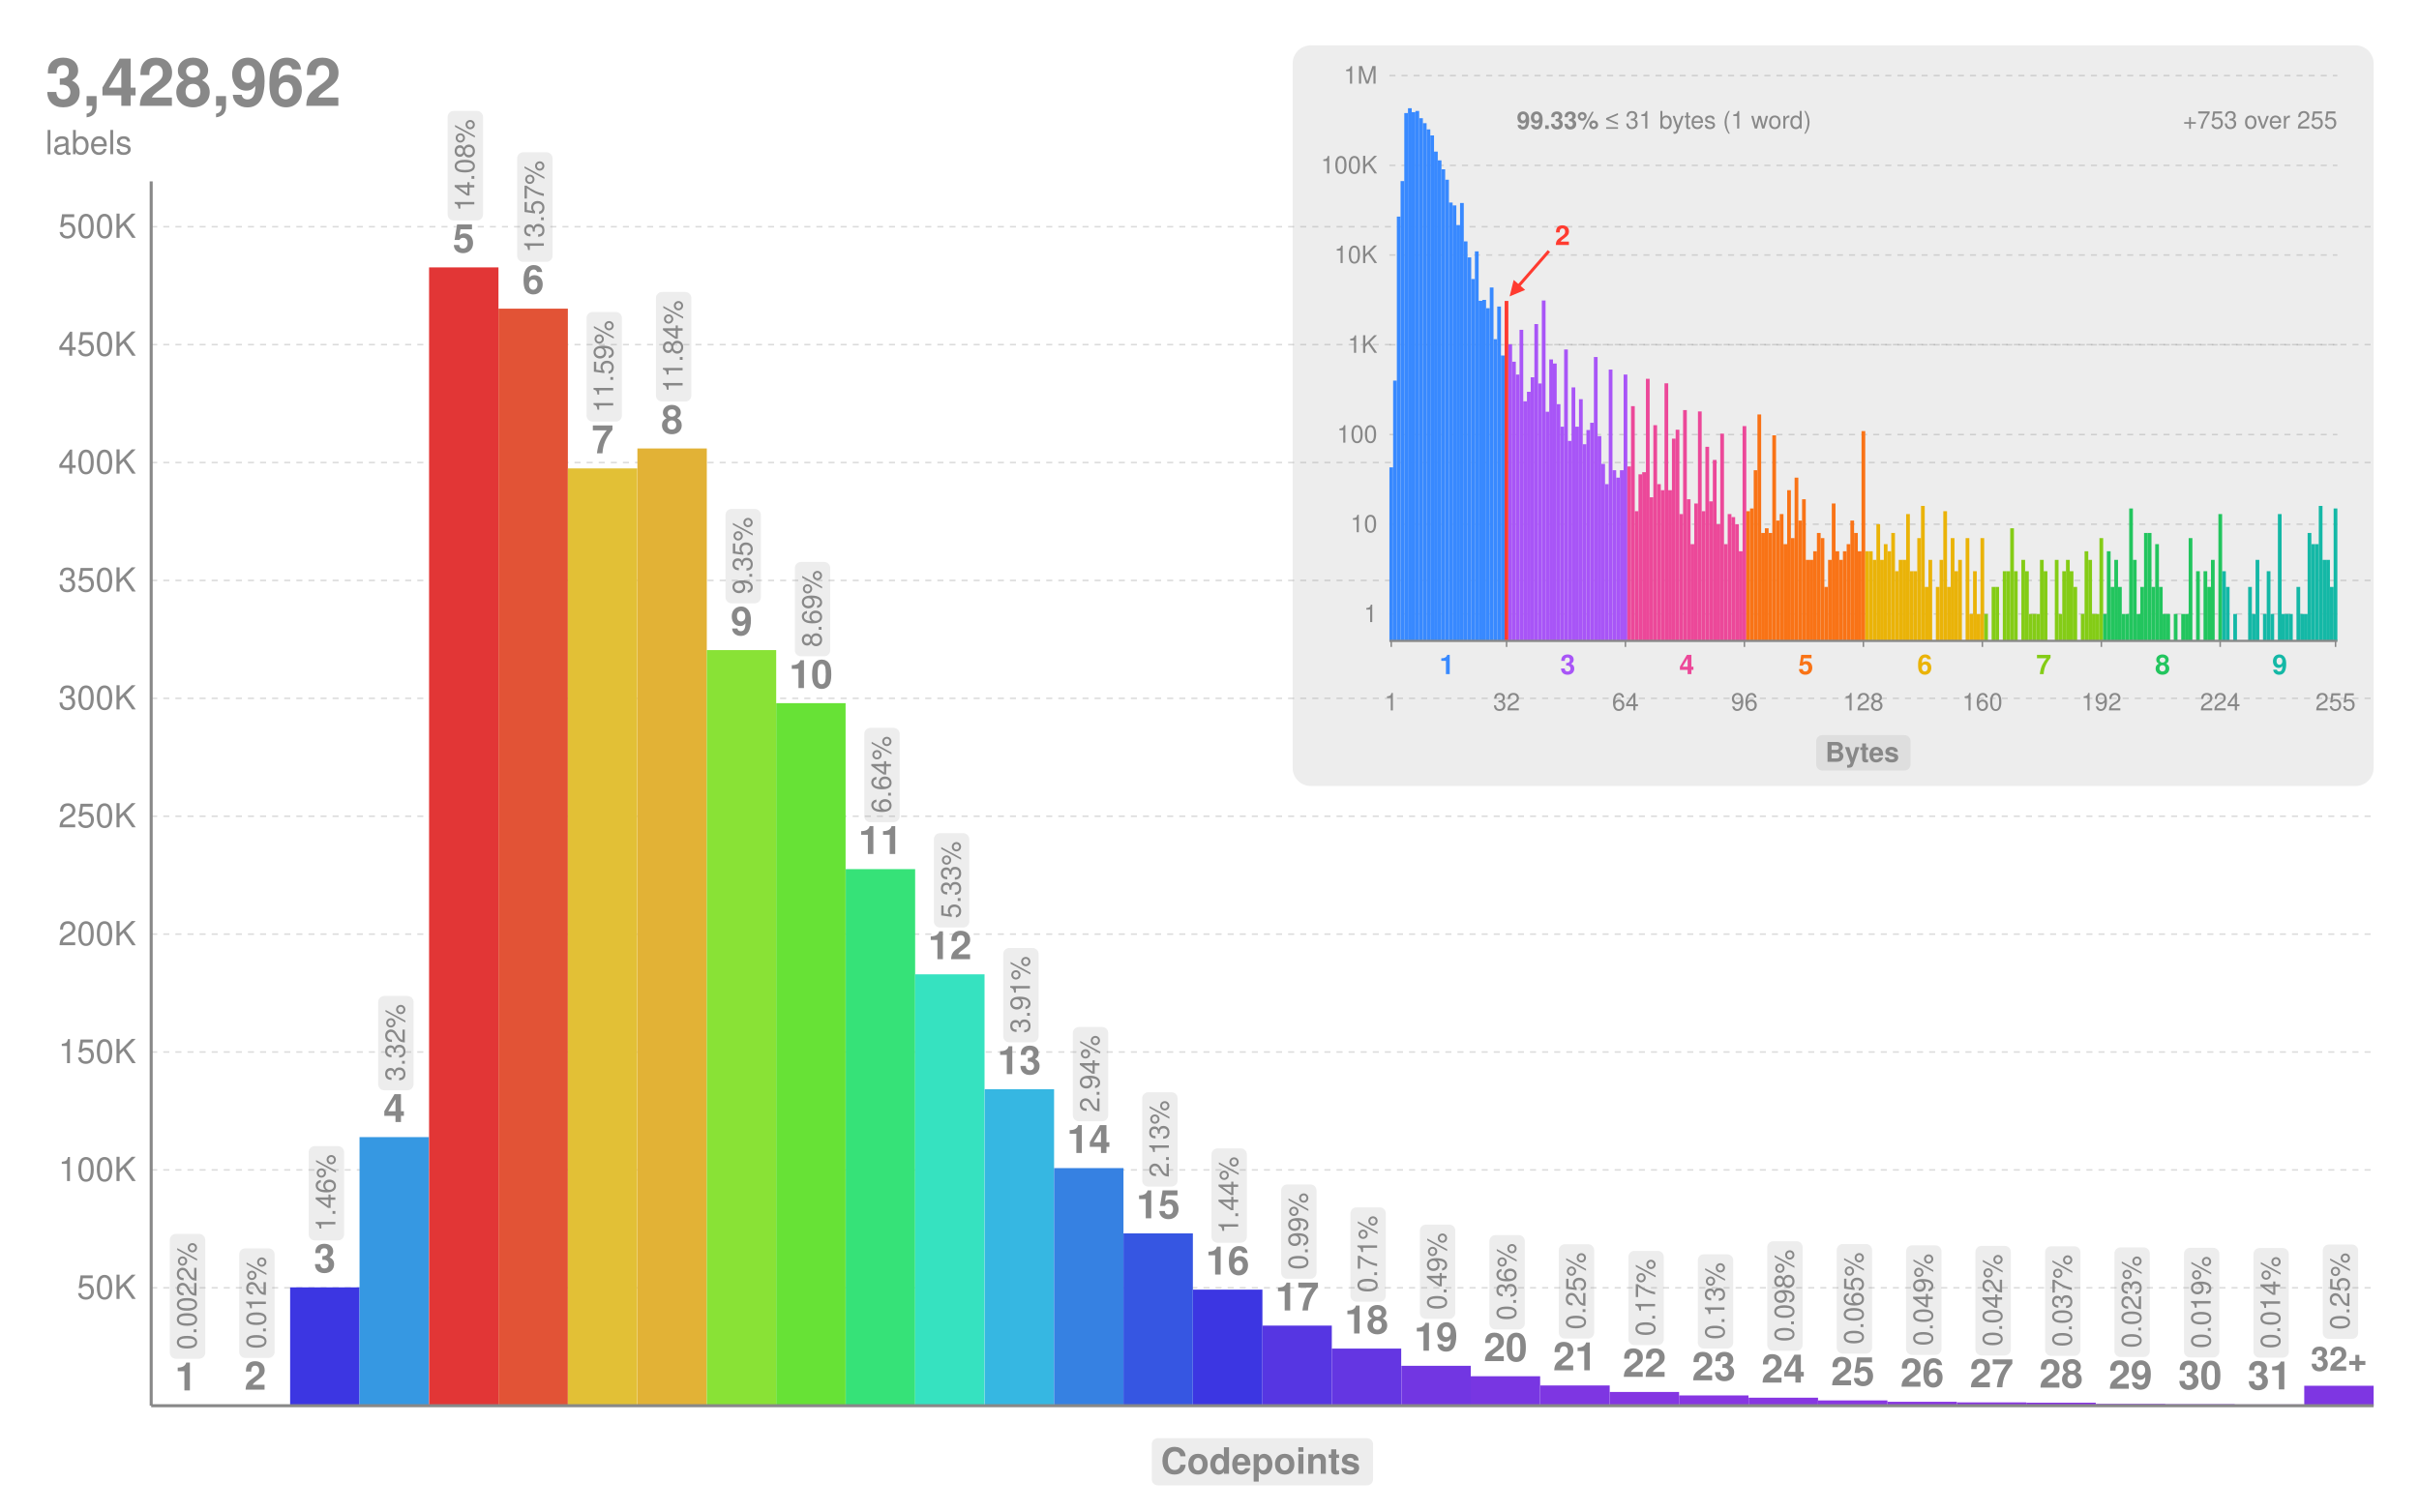
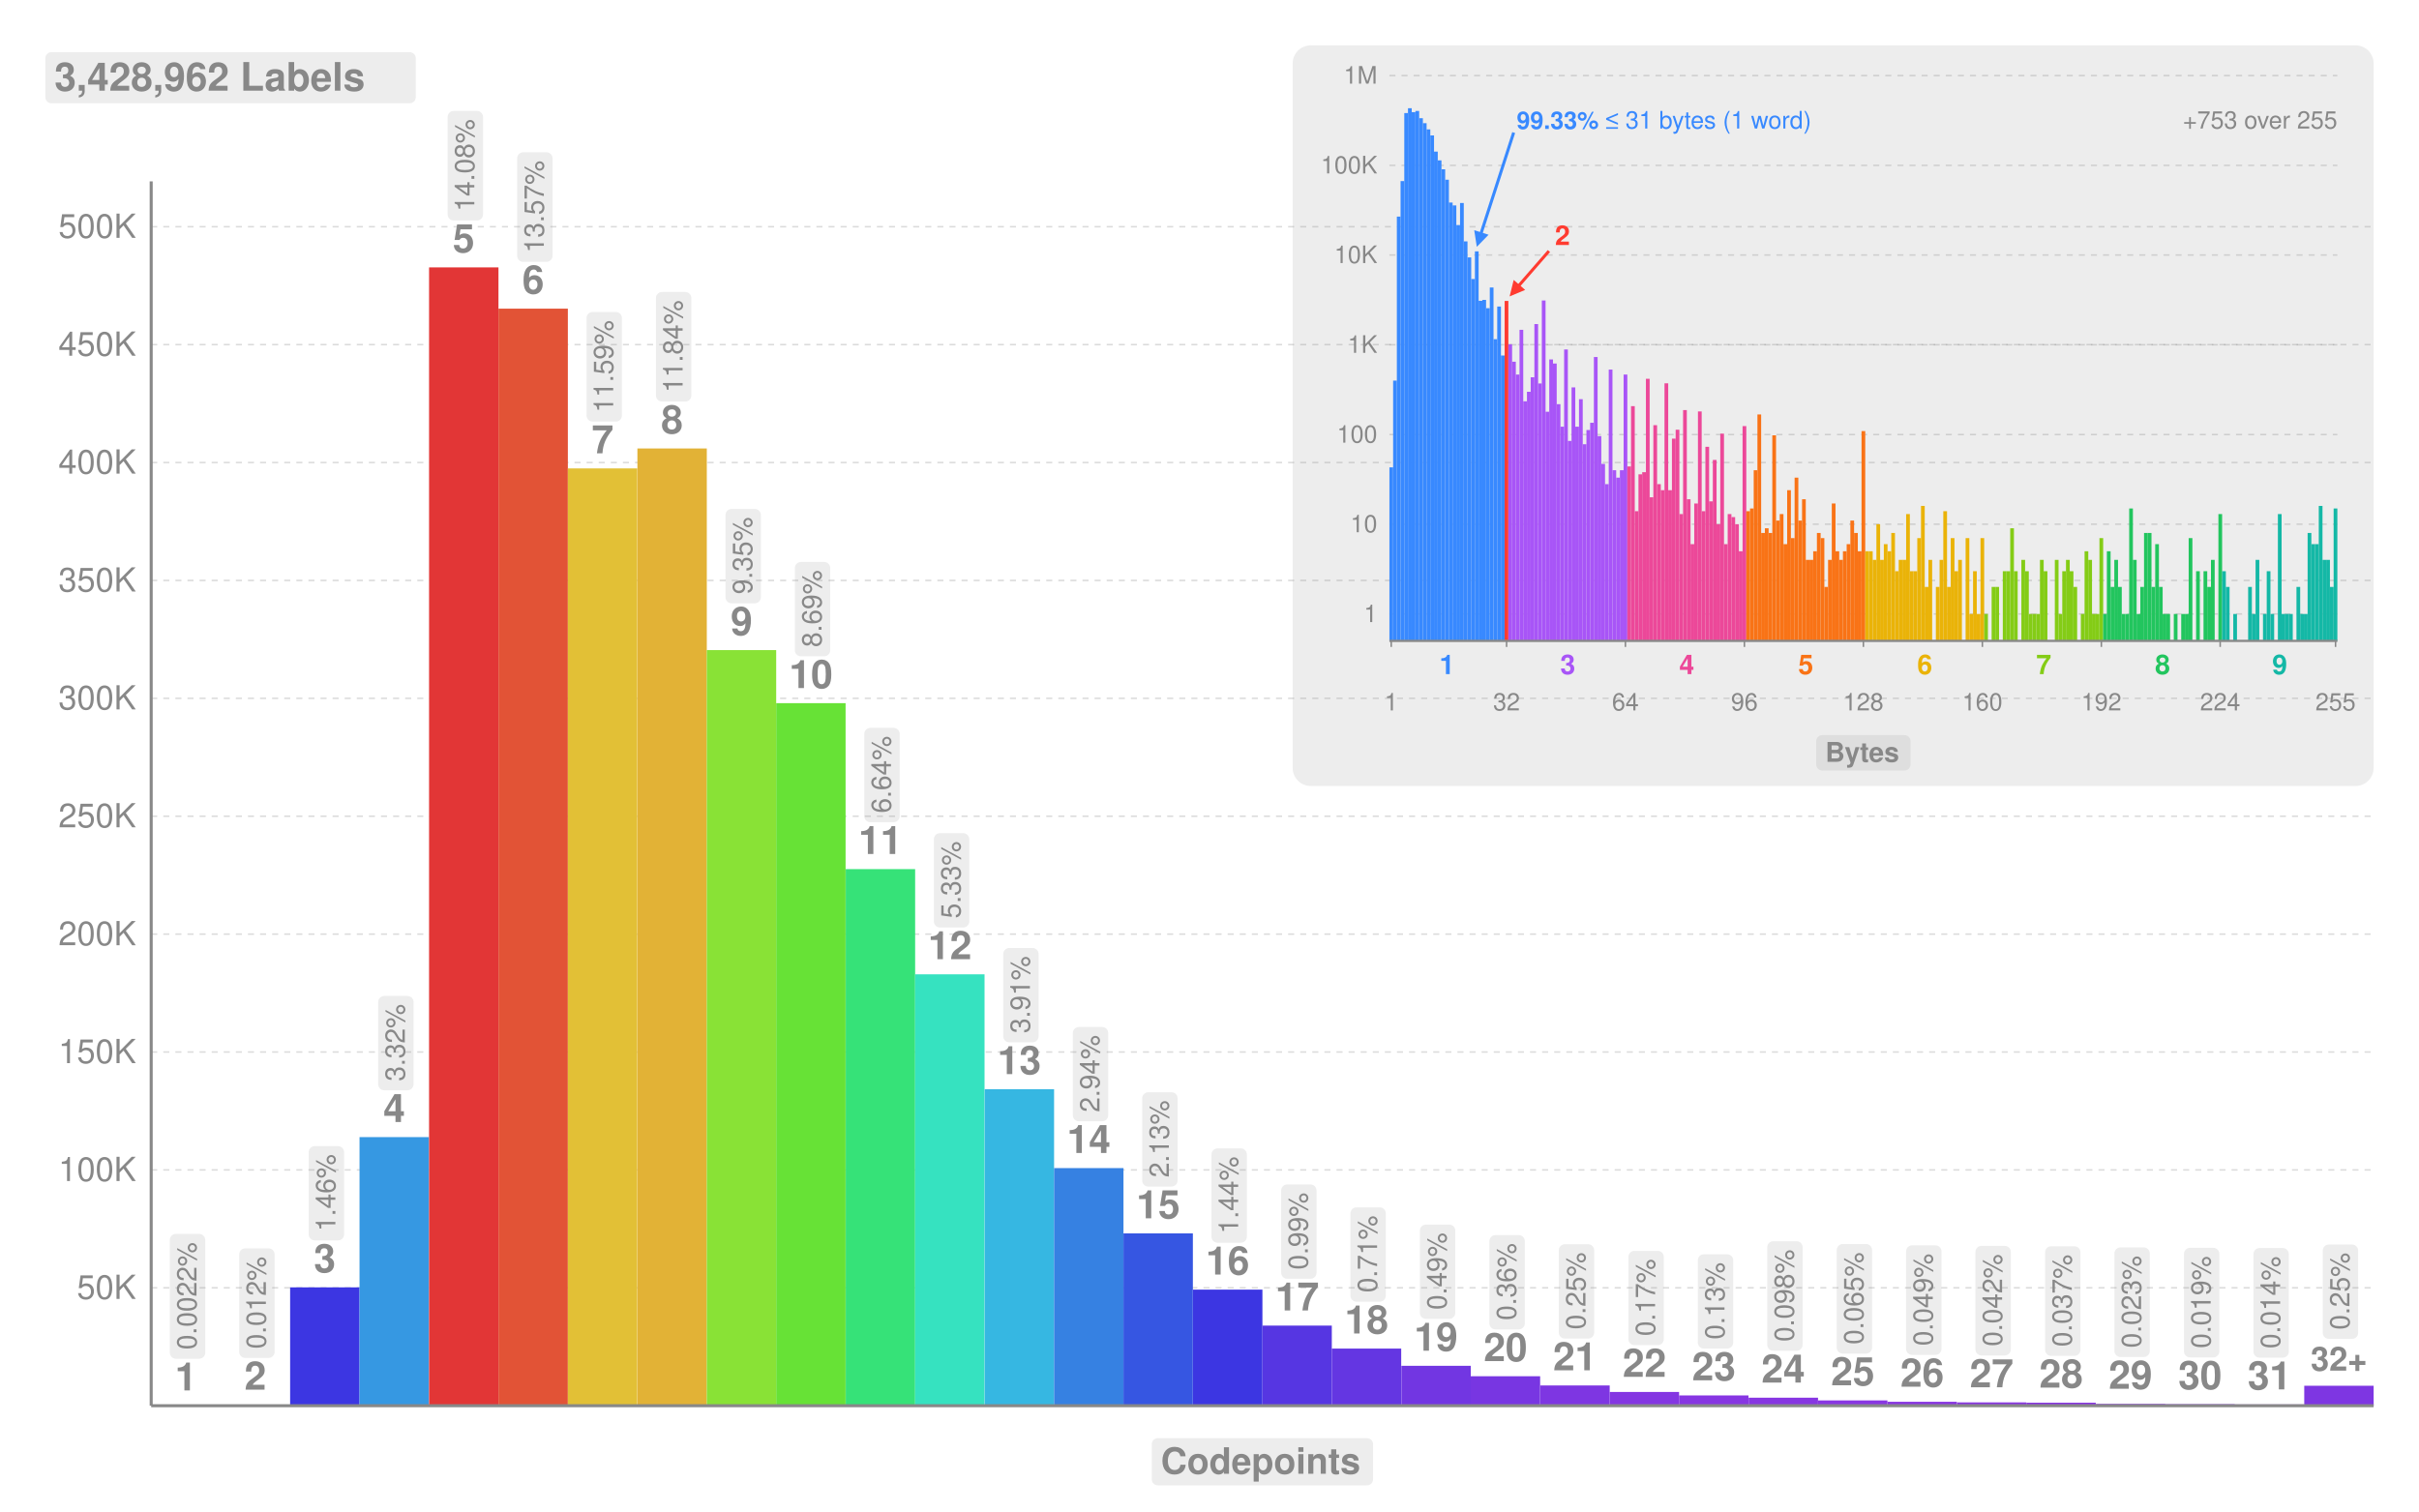
<svg xmlns="http://www.w3.org/2000/svg" viewBox="0 0 1600 1000" width="1600" height="1000" font-family="system-ui, -apple-system, &quot;Segoe UI&quot;, Helvetica, Arial, sans-serif" fill="#888">
  <line x1="100" x2="1570" y1="852.0" y2="852.0" stroke="rgba(136,136,136,0.3)" stroke-dasharray="4 4" />
  <text x="90" y="852.0" font-size="22" text-anchor="end" dominant-baseline="middle">50K</text>
  <line x1="100" x2="1570" y1="774.0" y2="774.0" stroke="rgba(136,136,136,0.3)" stroke-dasharray="4 4" />
  <text x="90" y="774.0" font-size="22" text-anchor="end" dominant-baseline="middle">100K</text>
  <line x1="100" x2="1570" y1="696.0" y2="696.0" stroke="rgba(136,136,136,0.3)" stroke-dasharray="4 4" />
  <text x="90" y="696.0" font-size="22" text-anchor="end" dominant-baseline="middle">150K</text>
  <line x1="100" x2="1570" y1="618.0" y2="618.0" stroke="rgba(136,136,136,0.3)" stroke-dasharray="4 4" />
  <text x="90" y="618.0" font-size="22" text-anchor="end" dominant-baseline="middle">200K</text>
  <line x1="100" x2="1570" y1="540.0" y2="540.0" stroke="rgba(136,136,136,0.3)" stroke-dasharray="4 4" />
  <text x="90" y="540.0" font-size="22" text-anchor="end" dominant-baseline="middle">250K</text>
  <line x1="100" x2="1570" y1="462.0" y2="462.0" stroke="rgba(136,136,136,0.3)" stroke-dasharray="4 4" />
  <text x="90" y="462.0" font-size="22" text-anchor="end" dominant-baseline="middle">300K</text>
  <line x1="100" x2="1570" y1="384.0" y2="384.0" stroke="rgba(136,136,136,0.3)" stroke-dasharray="4 4" />
  <text x="90" y="384.0" font-size="22" text-anchor="end" dominant-baseline="middle">350K</text>
  <line x1="100" x2="1570" y1="306.0" y2="306.0" stroke="rgba(136,136,136,0.3)" stroke-dasharray="4 4" />
  <text x="90" y="306.0" font-size="22" text-anchor="end" dominant-baseline="middle">400K</text>
  <line x1="100" x2="1570" y1="228.0" y2="228.0" stroke="rgba(136,136,136,0.3)" stroke-dasharray="4 4" />
  <text x="90" y="228.0" font-size="22" text-anchor="end" dominant-baseline="middle">450K</text>
  <line x1="100" x2="1570" y1="150.0" y2="150.0" stroke="rgba(136,136,136,0.3)" stroke-dasharray="4 4" />
  <text x="90" y="150.0" font-size="22" text-anchor="end" dominant-baseline="middle">500K</text>
-   <text x="30" y="70" font-size="44" font-weight="bold">3,428,962</text>
-   <text x="30" y="102" font-size="22">labels</text>
+   <g font-weight="bold">
+     <rect x="30" y="34.52" width="245.0" height="33.8" rx="4" fill="rgba(136,136,136,0.15)" />
+     <text x="36" y="60" font-size="26">3,428,962 Labels</text>
+   </g>
  <rect x="100.0" y="929.9" width="45.9" height="0.1" fill="hsl(270 75% 55%)" />
  <text x="123.0" y="919.9" font-size="26" font-weight="bold" text-anchor="middle">1</text>
  <g transform="rotate(-90 123.0 885.9) translate(0 7)">
    <rect x="109.969" y="868.241" width="82.6" height="23.4" rx="4" fill="rgba(136,136,136,0.15)" />
    <text x="115.969" y="885.881" font-size="18">0.0022%</text>
  </g>
  <rect x="145.9" y="929.4" width="45.9" height="0.6" fill="hsl(270 75% 55%)" />
  <text x="168.9" y="919.4" font-size="26" font-weight="bold" text-anchor="middle">2</text>
  <g transform="rotate(-90 168.9 885.4) translate(0 7)">
    <rect x="155.906" y="867.725" width="72.5" height="23.4" rx="4" fill="rgba(136,136,136,0.15)" />
    <text x="161.906" y="885.365" font-size="18">0.012%</text>
  </g>
  <rect x="191.9" y="851.7" width="45.9" height="78.3" fill="hsl(242 75% 55%)" />
  <text x="214.8" y="841.7" font-size="26" font-weight="bold" text-anchor="middle">3</text>
  <g transform="rotate(-90 214.8 807.7) translate(0 7)">
    <rect x="201.844" y="790.084" width="62.4" height="23.4" rx="4" fill="rgba(136,136,136,0.15)" />
    <text x="207.844" y="807.724" font-size="18">1.46%</text>
  </g>
  <rect x="237.8" y="752.3" width="45.9" height="177.7" fill="hsl(206 75% 55%)" />
  <text x="260.8" y="742.3" font-size="26" font-weight="bold" text-anchor="middle">4</text>
  <g transform="rotate(-90 260.8 708.3) translate(0 7)">
    <rect x="247.781" y="690.634" width="62.4" height="23.4" rx="4" fill="rgba(136,136,136,0.15)" />
    <text x="253.781" y="708.274" font-size="18">3.32%</text>
  </g>
  <rect x="283.8" y="176.9" width="45.9" height="753.1" fill="hsl(0 75% 55%)" />
  <text x="306.7" y="166.9" font-size="26" font-weight="bold" text-anchor="middle">5</text>
  <g transform="rotate(-90 306.7 132.9) translate(0 7)">
    <rect x="293.719" y="115.289" width="72.5" height="23.4" rx="4" fill="rgba(136,136,136,0.15)" />
    <text x="299.719" y="132.929" font-size="18">14.08%</text>
  </g>
  <rect x="329.7" y="204.2" width="45.9" height="725.8" fill="hsl(10 75% 55%)" />
  <text x="352.7" y="194.2" font-size="26" font-weight="bold" text-anchor="middle">6</text>
  <g transform="rotate(-90 352.7 160.2) translate(0 7)">
    <rect x="339.656" y="142.568" width="72.5" height="23.4" rx="4" fill="rgba(136,136,136,0.15)" />
    <text x="345.656" y="160.208" font-size="18">13.57%</text>
  </g>
  <rect x="375.6" y="309.9" width="45.9" height="620.1" fill="hsl(48 75% 55%)" />
  <text x="398.6" y="299.9" font-size="26" font-weight="bold" text-anchor="middle">7</text>
  <g transform="rotate(-90 398.6 265.9) translate(0 7)">
    <rect x="385.594" y="248.249" width="72.5" height="23.4" rx="4" fill="rgba(136,136,136,0.15)" />
    <text x="391.594" y="265.889" font-size="18">11.59%</text>
  </g>
  <rect x="421.6" y="296.7" width="45.9" height="633.3" fill="hsl(43 75% 55%)" />
  <text x="444.5" y="286.7" font-size="26" font-weight="bold" text-anchor="middle">8</text>
  <g transform="rotate(-90 444.5 252.7) translate(0 7)">
    <rect x="431.531" y="235.062" width="72.5" height="23.4" rx="4" fill="rgba(136,136,136,0.15)" />
    <text x="437.531" y="252.702" font-size="18">11.84%</text>
  </g>
  <rect x="467.5" y="430.1" width="45.9" height="499.9" fill="hsl(91 75% 55%)" />
  <text x="490.5" y="420.1" font-size="26" font-weight="bold" text-anchor="middle">9</text>
  <g transform="rotate(-90 490.5 386.1) translate(0 7)">
    <rect x="477.469" y="368.467" width="62.4" height="23.4" rx="4" fill="rgba(136,136,136,0.15)" />
    <text x="483.469" y="386.107" font-size="18">9.35%</text>
  </g>
  <rect x="513.4" y="465.2" width="45.9" height="464.8" fill="hsl(103 75% 55%)" />
  <text x="536.4" y="455.2" font-size="26" font-weight="bold" text-anchor="middle">10</text>
  <g transform="rotate(-90 536.4 421.2) translate(0 7)">
    <rect x="523.406" y="403.541" width="62.4" height="23.4" rx="4" fill="rgba(136,136,136,0.15)" />
    <text x="529.406" y="421.181" font-size="18">8.69%</text>
  </g>
  <rect x="559.4" y="575.0" width="45.9" height="355.0" fill="hsl(143 75% 55%)" />
  <text x="582.3" y="565.0" font-size="26" font-weight="bold" text-anchor="middle">11</text>
  <g transform="rotate(-90 582.3 531.0) translate(0 7)">
    <rect x="569.344" y="513.374" width="62.4" height="23.4" rx="4" fill="rgba(136,136,136,0.15)" />
    <text x="575.344" y="531.014" font-size="18">6.64%</text>
  </g>
  <rect x="605.3" y="644.6" width="45.9" height="285.4" fill="hsl(168 75% 55%)" />
  <text x="628.3" y="634.6" font-size="26" font-weight="bold" text-anchor="middle">12</text>
  <g transform="rotate(-90 628.3 600.6) translate(0 7)">
    <rect x="615.281" y="583.005" width="62.4" height="23.4" rx="4" fill="rgba(136,136,136,0.15)" />
    <text x="621.281" y="600.645" font-size="18">5.33%</text>
  </g>
  <rect x="651.3" y="720.6" width="45.9" height="209.4" fill="hsl(195 75% 55%)" />
  <text x="674.2" y="710.6" font-size="26" font-weight="bold" text-anchor="middle">13</text>
  <g transform="rotate(-90 674.2 676.6) translate(0 7)">
    <rect x="661.219" y="658.964" width="62.4" height="23.4" rx="4" fill="rgba(136,136,136,0.15)" />
    <text x="667.219" y="676.604" font-size="18">3.91%</text>
  </g>
  <rect x="697.2" y="772.8" width="45.9" height="157.2" fill="hsl(214 75% 55%)" />
  <text x="720.2" y="762.8" font-size="26" font-weight="bold" text-anchor="middle">14</text>
  <g transform="rotate(-90 720.2 728.8) translate(0 7)">
    <rect x="707.156" y="711.198" width="62.4" height="23.4" rx="4" fill="rgba(136,136,136,0.15)" />
    <text x="713.156" y="728.838" font-size="18">2.94%</text>
  </g>
  <rect x="743.1" y="816.0" width="45.9" height="114.0" fill="hsl(229 75% 55%)" />
  <text x="766.1" y="806.0" font-size="26" font-weight="bold" text-anchor="middle">15</text>
  <g transform="rotate(-90 766.1 772.0) translate(0 7)">
    <rect x="753.094" y="754.388" width="62.4" height="23.4" rx="4" fill="rgba(136,136,136,0.15)" />
    <text x="759.094" y="772.028" font-size="18">2.13%</text>
  </g>
  <rect x="789.1" y="853.2" width="45.9" height="76.8" fill="hsl(242 75% 55%)" />
  <text x="812.0" y="843.2" font-size="26" font-weight="bold" text-anchor="middle">16</text>
  <g transform="rotate(-90 812.0 809.2) translate(0 7)">
    <rect x="799.031" y="791.521" width="62.4" height="23.4" rx="4" fill="rgba(136,136,136,0.15)" />
    <text x="805.031" y="809.161" font-size="18">1.44%</text>
  </g>
  <rect x="835.0" y="877.0" width="45.9" height="53.0" fill="hsl(251 75% 55%)" />
  <text x="858.0" y="867.0" font-size="26" font-weight="bold" text-anchor="middle">17</text>
  <g transform="rotate(-90 858.0 833.0) translate(0 7)">
    <rect x="844.969" y="815.4" width="62.4" height="23.4" rx="4" fill="rgba(136,136,136,0.15)" />
    <text x="850.969" y="833.04" font-size="18">0.99%</text>
  </g>
  <rect x="880.9" y="892.2" width="45.9" height="37.8" fill="hsl(256 75% 55%)" />
  <text x="903.9" y="882.2" font-size="26" font-weight="bold" text-anchor="middle">18</text>
  <g transform="rotate(-90 903.9 848.2) translate(0 7)">
    <rect x="890.906" y="830.511" width="62.4" height="23.4" rx="4" fill="rgba(136,136,136,0.15)" />
    <text x="896.906" y="848.151" font-size="18">0.71%</text>
  </g>
  <rect x="926.9" y="903.6" width="45.9" height="26.4" fill="hsl(261 75% 55%)" />
  <text x="949.8" y="893.6" font-size="26" font-weight="bold" text-anchor="middle">19</text>
  <g transform="rotate(-90 949.8 859.6) translate(0 7)">
    <rect x="936.844" y="841.96" width="62.4" height="23.4" rx="4" fill="rgba(136,136,136,0.15)" />
    <text x="942.844" y="859.6" font-size="18">0.49%</text>
  </g>
  <rect x="972.8" y="910.5" width="45.9" height="19.5" fill="hsl(263 75% 55%)" />
  <text x="995.8" y="900.5" font-size="26" font-weight="bold" text-anchor="middle">20</text>
  <g transform="rotate(-90 995.8 866.5) translate(0 7)">
    <rect x="982.781" y="848.851" width="62.4" height="23.4" rx="4" fill="rgba(136,136,136,0.15)" />
    <text x="988.781" y="866.491" font-size="18">0.36%</text>
  </g>
  <rect x="1018.8" y="916.6" width="45.9" height="13.4" fill="hsl(265 75% 55%)" />
  <text x="1041.7" y="906.6" font-size="26" font-weight="bold" text-anchor="middle">21</text>
  <g transform="rotate(-90 1041.7 872.6) translate(0 7)">
    <rect x="1028.719" y="854.941" width="62.4" height="23.4" rx="4" fill="rgba(136,136,136,0.15)" />
    <text x="1034.719" y="872.581" font-size="18">0.25%</text>
  </g>
  <rect x="1064.7" y="920.9" width="45.9" height="9.1" fill="hsl(267 75% 55%)" />
  <text x="1087.7" y="910.9" font-size="26" font-weight="bold" text-anchor="middle">22</text>
  <g transform="rotate(-90 1087.7 876.9) translate(0 7)">
    <rect x="1074.656" y="859.287" width="62.4" height="23.4" rx="4" fill="rgba(136,136,136,0.15)" />
    <text x="1080.656" y="876.927" font-size="18">0.17%</text>
  </g>
  <rect x="1110.6" y="923.2" width="45.9" height="6.8" fill="hsl(268 75% 55%)" />
  <text x="1133.6" y="913.2" font-size="26" font-weight="bold" text-anchor="middle">23</text>
  <g transform="rotate(-90 1133.6 879.2) translate(0 7)">
    <rect x="1120.594" y="861.593" width="62.4" height="23.4" rx="4" fill="rgba(136,136,136,0.15)" />
    <text x="1126.594" y="879.233" font-size="18">0.13%</text>
  </g>
  <rect x="1156.6" y="924.7" width="45.9" height="5.3" fill="hsl(268 75% 55%)" />
  <text x="1179.5" y="914.7" font-size="26" font-weight="bold" text-anchor="middle">24</text>
  <g transform="rotate(-90 1179.5 880.7) translate(0 7)">
    <rect x="1166.531" y="863.103" width="72.5" height="23.4" rx="4" fill="rgba(136,136,136,0.15)" />
    <text x="1172.531" y="880.743" font-size="18">0.098%</text>
  </g>
  <rect x="1202.5" y="926.5" width="45.9" height="3.5" fill="hsl(269 75% 55%)" />
  <text x="1225.5" y="916.5" font-size="26" font-weight="bold" text-anchor="middle">25</text>
  <g transform="rotate(-90 1225.5 882.5) translate(0 7)">
    <rect x="1212.469" y="864.866" width="72.5" height="23.4" rx="4" fill="rgba(136,136,136,0.15)" />
    <text x="1218.469" y="882.506" font-size="18">0.065%</text>
  </g>
  <rect x="1248.4" y="927.4" width="45.9" height="2.6" fill="hsl(269 75% 55%)" />
  <text x="1271.4" y="917.4" font-size="26" font-weight="bold" text-anchor="middle">26</text>
  <g transform="rotate(-90 1271.4 883.4) translate(0 7)">
    <rect x="1258.406" y="865.753" width="72.5" height="23.4" rx="4" fill="rgba(136,136,136,0.15)" />
    <text x="1264.406" y="883.393" font-size="18">0.049%</text>
  </g>
  <rect x="1294.4" y="927.8" width="45.9" height="2.2" fill="hsl(269 75% 55%)" />
  <text x="1317.3" y="917.8" font-size="26" font-weight="bold" text-anchor="middle">27</text>
  <g transform="rotate(-90 1317.3 883.8) translate(0 7)">
    <rect x="1304.344" y="866.117" width="72.5" height="23.4" rx="4" fill="rgba(136,136,136,0.15)" />
    <text x="1310.344" y="883.757" font-size="18">0.042%</text>
  </g>
  <rect x="1340.3" y="928.0" width="45.9" height="2.0" fill="hsl(269 75% 55%)" />
  <text x="1363.3" y="918.0" font-size="26" font-weight="bold" text-anchor="middle">28</text>
  <g transform="rotate(-90 1363.3 884.0) translate(0 7)">
    <rect x="1350.281" y="866.391" width="72.5" height="23.4" rx="4" fill="rgba(136,136,136,0.15)" />
    <text x="1356.281" y="884.031" font-size="18">0.037%</text>
  </g>
  <rect x="1386.3" y="928.8" width="45.9" height="1.2" fill="hsl(270 75% 55%)" />
  <text x="1409.2" y="918.8" font-size="26" font-weight="bold" text-anchor="middle">29</text>
  <g transform="rotate(-90 1409.2 884.8) translate(0 7)">
    <rect x="1396.219" y="867.148" width="72.5" height="23.4" rx="4" fill="rgba(136,136,136,0.15)" />
    <text x="1402.219" y="884.788" font-size="18">0.023%</text>
  </g>
  <rect x="1432.2" y="929.0" width="45.9" height="1.0" fill="hsl(270 75% 55%)" />
  <text x="1455.2" y="919.0" font-size="26" font-weight="bold" text-anchor="middle">30</text>
  <g transform="rotate(-90 1455.2 885.0) translate(0 7)">
    <rect x="1442.156" y="867.348" width="72.5" height="23.4" rx="4" fill="rgba(136,136,136,0.15)" />
    <text x="1448.156" y="884.988" font-size="18">0.019%</text>
  </g>
  <rect x="1478.1" y="929.2" width="45.9" height="0.8" fill="hsl(270 75% 55%)" />
  <text x="1501.1" y="919.2" font-size="26" font-weight="bold" text-anchor="middle">31</text>
  <g transform="rotate(-90 1501.1 885.2) translate(0 7)">
    <rect x="1488.094" y="867.607" width="72.5" height="23.4" rx="4" fill="rgba(136,136,136,0.15)" />
    <text x="1494.094" y="885.247" font-size="18">0.014%</text>
  </g>
  <rect x="1524.1" y="916.8" width="45.9" height="13.2" fill="hsl(265 75% 55%)" />
  <text x="1547.0" y="906.8" font-size="22" font-weight="bold" text-anchor="middle">32+</text>
  <g transform="rotate(-90 1547.0 872.8) translate(0 7)">
    <rect x="1534.031" y="855.156" width="62.4" height="23.4" rx="4" fill="rgba(136,136,136,0.15)" />
    <text x="1540.031" y="872.796" font-size="18">0.25%</text>
  </g>
  <g>
    <rect x="855" y="30" width="715" height="490" rx="12" fill="rgba(136,136,136,0.15)" />
    <line x1="919" x2="1546" y1="406.2" y2="406.2" stroke="rgba(136,136,136,0.3)" stroke-dasharray="4 4" />
    <text x="911" y="406.2" font-size="16" text-anchor="end" dominant-baseline="middle">1</text>
    <line x1="919" x2="1546" y1="346.8" y2="346.8" stroke="rgba(136,136,136,0.3)" stroke-dasharray="4 4" />
    <text x="911" y="346.8" font-size="16" text-anchor="end" dominant-baseline="middle">10</text>
    <line x1="919" x2="1546" y1="287.5" y2="287.5" stroke="rgba(136,136,136,0.3)" stroke-dasharray="4 4" />
    <text x="911" y="287.5" font-size="16" text-anchor="end" dominant-baseline="middle">100</text>
    <line x1="919" x2="1546" y1="228.1" y2="228.1" stroke="rgba(136,136,136,0.3)" stroke-dasharray="4 4" />
    <text x="911" y="228.1" font-size="16" text-anchor="end" dominant-baseline="middle">1K</text>
    <line x1="919" x2="1546" y1="168.7" y2="168.7" stroke="rgba(136,136,136,0.3)" stroke-dasharray="4 4" />
    <text x="911" y="168.7" font-size="16" text-anchor="end" dominant-baseline="middle">10K</text>
    <line x1="919" x2="1546" y1="109.4" y2="109.4" stroke="rgba(136,136,136,0.3)" stroke-dasharray="4 4" />
    <text x="911" y="109.4" font-size="16" text-anchor="end" dominant-baseline="middle">100K</text>
    <line x1="919" x2="1546" y1="50.0" y2="50.0" stroke="rgba(136,136,136,0.3)" stroke-dasharray="4 4" />
    <text x="911" y="50.0" font-size="16" text-anchor="end" dominant-baseline="middle">1M</text>
    <text x="1546" y="79.7" font-size="16" text-anchor="end" dominant-baseline="middle">+753 over 255</text>
-     <text x="1003.2" y="79.7" font-size="16" dominant-baseline="middle">
-       <tspan font-weight="bold">99.33%</tspan> ≤ 31 bytes (1 word)</text>
    <rect x="919.00" y="309.2" width="2.46" height="114.8" fill="#3889ff" />
    <rect x="921.46" y="251.8" width="2.46" height="172.2" fill="#3889ff" />
    <rect x="923.92" y="143.3" width="2.46" height="280.7" fill="#3889ff" />
    <rect x="926.38" y="119.8" width="2.46" height="304.2" fill="#3889ff" />
    <rect x="928.84" y="74.8" width="2.46" height="349.2" fill="#3889ff" />
    <rect x="931.29" y="71.6" width="2.46" height="352.4" fill="#3889ff" />
    <rect x="933.75" y="74.2" width="2.46" height="349.8" fill="#3889ff" />
    <rect x="936.21" y="73.4" width="2.46" height="350.6" fill="#3889ff" />
    <rect x="938.67" y="78.2" width="2.46" height="345.8" fill="#3889ff" />
    <rect x="941.13" y="81.5" width="2.46" height="342.5" fill="#3889ff" />
    <rect x="943.59" y="85.6" width="2.46" height="338.4" fill="#3889ff" />
    <rect x="946.05" y="89.6" width="2.46" height="334.4" fill="#3889ff" />
    <rect x="948.51" y="100.3" width="2.46" height="323.7" fill="#3889ff" />
    <rect x="950.96" y="106.1" width="2.46" height="317.9" fill="#3889ff" />
    <rect x="953.42" y="112.0" width="2.46" height="312.0" fill="#3889ff" />
    <rect x="955.88" y="118.9" width="2.46" height="305.1" fill="#3889ff" />
    <rect x="958.34" y="134.0" width="2.46" height="290.0" fill="#3889ff" />
    <rect x="960.80" y="135.9" width="2.46" height="288.1" fill="#3889ff" />
    <rect x="963.26" y="148.9" width="2.46" height="275.1" fill="#3889ff" />
    <rect x="965.72" y="134.3" width="2.46" height="289.7" fill="#3889ff" />
    <rect x="968.18" y="159.7" width="2.46" height="264.3" fill="#3889ff" />
    <rect x="970.64" y="170.3" width="2.46" height="253.7" fill="#3889ff" />
    <rect x="973.09" y="184.6" width="2.46" height="239.4" fill="#3889ff" />
    <rect x="975.55" y="166.3" width="2.46" height="257.7" fill="#3889ff" />
    <rect x="978.01" y="199.0" width="2.46" height="225.0" fill="#3889ff" />
    <rect x="980.47" y="198.4" width="2.46" height="225.6" fill="#3889ff" />
    <rect x="982.93" y="203.9" width="2.46" height="220.1" fill="#3889ff" />
    <rect x="985.39" y="190.2" width="2.46" height="233.8" fill="#3889ff" />
    <rect x="987.85" y="224.4" width="2.46" height="199.6" fill="#3889ff" />
    <rect x="990.31" y="202.8" width="2.46" height="221.2" fill="#3889ff" />
    <rect x="992.76" y="235.2" width="2.46" height="188.8" fill="#3889ff" />
    <rect x="995.22" y="199.1" width="2.46" height="224.9" fill="#ff3b30" />
    <rect x="997.68" y="227.8" width="2.46" height="196.2" fill="#a855f7" />
    <rect x="1000.14" y="239.3" width="2.46" height="184.7" fill="#a855f7" />
    <rect x="1002.60" y="247.8" width="2.46" height="176.2" fill="#a855f7" />
    <rect x="1005.06" y="218.2" width="2.46" height="205.8" fill="#a855f7" />
    <rect x="1007.52" y="265.5" width="2.46" height="158.5" fill="#a855f7" />
    <rect x="1009.98" y="259.2" width="2.46" height="164.8" fill="#a855f7" />
    <rect x="1012.44" y="249.6" width="2.46" height="174.4" fill="#a855f7" />
    <rect x="1014.89" y="214.4" width="2.46" height="209.6" fill="#a855f7" />
    <rect x="1017.35" y="253.7" width="2.46" height="170.3" fill="#a855f7" />
    <rect x="1019.81" y="198.8" width="2.46" height="225.2" fill="#a855f7" />
    <rect x="1022.27" y="272.4" width="2.46" height="151.6" fill="#a855f7" />
    <rect x="1024.73" y="237.8" width="2.46" height="186.2" fill="#a855f7" />
    <rect x="1027.19" y="240.5" width="2.46" height="183.5" fill="#a855f7" />
    <rect x="1029.65" y="267.4" width="2.46" height="156.6" fill="#a855f7" />
    <rect x="1032.11" y="282.3" width="2.46" height="141.7" fill="#a855f7" />
    <rect x="1034.56" y="231.2" width="2.46" height="192.8" fill="#a855f7" />
    <rect x="1037.02" y="291.7" width="2.46" height="132.3" fill="#a855f7" />
    <rect x="1039.48" y="256.3" width="2.46" height="167.7" fill="#a855f7" />
    <rect x="1041.94" y="282.3" width="2.46" height="141.7" fill="#a855f7" />
    <rect x="1044.40" y="264.1" width="2.46" height="159.9" fill="#a855f7" />
    <rect x="1046.86" y="293.9" width="2.46" height="130.1" fill="#a855f7" />
    <rect x="1049.32" y="284.5" width="2.46" height="139.5" fill="#a855f7" />
    <rect x="1051.78" y="279.7" width="2.46" height="144.3" fill="#a855f7" />
    <rect x="1054.24" y="236.2" width="2.46" height="187.8" fill="#a855f7" />
    <rect x="1056.69" y="288.5" width="2.46" height="135.5" fill="#a855f7" />
    <rect x="1059.15" y="306.9" width="2.46" height="117.1" fill="#a855f7" />
    <rect x="1061.61" y="320.3" width="2.46" height="103.7" fill="#a855f7" />
    <rect x="1064.07" y="244.5" width="2.46" height="179.5" fill="#a855f7" />
    <rect x="1066.53" y="311.1" width="2.46" height="112.9" fill="#a855f7" />
    <rect x="1068.99" y="316.0" width="2.46" height="108.0" fill="#a855f7" />
    <rect x="1071.45" y="311.1" width="2.46" height="112.9" fill="#a855f7" />
    <rect x="1073.91" y="247.8" width="2.46" height="176.2" fill="#a855f7" />
    <rect x="1076.36" y="308.6" width="2.46" height="115.4" fill="#ec4899" />
    <rect x="1078.82" y="268.7" width="2.46" height="155.3" fill="#ec4899" />
    <rect x="1081.28" y="338.2" width="2.46" height="85.8" fill="#ec4899" />
    <rect x="1083.74" y="313.8" width="2.46" height="110.2" fill="#ec4899" />
    <rect x="1086.20" y="312.4" width="2.46" height="111.6" fill="#ec4899" />
    <rect x="1088.66" y="250.6" width="2.46" height="173.4" fill="#ec4899" />
    <rect x="1091.12" y="329.0" width="2.46" height="95.0" fill="#ec4899" />
    <rect x="1093.58" y="281.3" width="2.46" height="142.7" fill="#ec4899" />
    <rect x="1096.04" y="320.3" width="2.46" height="103.7" fill="#ec4899" />
    <rect x="1098.49" y="324.3" width="2.46" height="99.7" fill="#ec4899" />
    <rect x="1100.95" y="253.6" width="2.46" height="170.4" fill="#ec4899" />
    <rect x="1103.41" y="324.3" width="2.46" height="99.7" fill="#ec4899" />
    <rect x="1105.87" y="290.2" width="2.46" height="133.8" fill="#ec4899" />
    <rect x="1108.33" y="284.3" width="2.46" height="139.7" fill="#ec4899" />
    <rect x="1110.79" y="340.1" width="2.46" height="83.9" fill="#ec4899" />
    <rect x="1113.25" y="271.3" width="2.46" height="152.7" fill="#ec4899" />
    <rect x="1115.71" y="330.3" width="2.46" height="93.7" fill="#ec4899" />
    <rect x="1118.16" y="360.0" width="2.46" height="64.0" fill="#ec4899" />
    <rect x="1120.62" y="333.1" width="2.46" height="90.9" fill="#ec4899" />
    <rect x="1123.08" y="272.2" width="2.46" height="151.8" fill="#ec4899" />
    <rect x="1125.54" y="338.2" width="2.46" height="85.8" fill="#ec4899" />
    <rect x="1128.00" y="295.6" width="2.46" height="128.4" fill="#ec4899" />
    <rect x="1130.46" y="331.7" width="2.46" height="92.3" fill="#ec4899" />
    <rect x="1132.92" y="304.3" width="2.46" height="119.7" fill="#ec4899" />
    <rect x="1135.38" y="346.8" width="2.46" height="77.2" fill="#ec4899" />
    <rect x="1137.84" y="286.9" width="2.46" height="137.1" fill="#ec4899" />
    <rect x="1140.29" y="360.0" width="2.46" height="64.0" fill="#ec4899" />
    <rect x="1142.75" y="340.1" width="2.46" height="83.9" fill="#ec4899" />
    <rect x="1145.21" y="342.1" width="2.46" height="81.9" fill="#ec4899" />
    <rect x="1147.67" y="346.8" width="2.46" height="77.2" fill="#ec4899" />
    <rect x="1150.13" y="364.7" width="2.46" height="59.3" fill="#ec4899" />
    <rect x="1152.59" y="281.9" width="2.46" height="142.1" fill="#ec4899" />
    <rect x="1155.05" y="338.2" width="2.46" height="85.8" fill="#f97316" />
    <rect x="1157.51" y="336.4" width="2.46" height="87.6" fill="#f97316" />
    <rect x="1159.96" y="311.1" width="2.46" height="112.9" fill="#f97316" />
    <rect x="1162.42" y="274.2" width="2.46" height="149.8" fill="#f97316" />
    <rect x="1164.88" y="352.6" width="2.46" height="71.4" fill="#f97316" />
    <rect x="1167.34" y="349.5" width="2.46" height="74.5" fill="#f97316" />
    <rect x="1169.80" y="352.6" width="2.46" height="71.4" fill="#f97316" />
    <rect x="1172.26" y="288.0" width="2.46" height="136.0" fill="#f97316" />
    <rect x="1174.72" y="344.4" width="2.46" height="79.6" fill="#f97316" />
    <rect x="1177.18" y="340.1" width="2.46" height="83.9" fill="#f97316" />
    <rect x="1179.64" y="360.0" width="2.46" height="64.0" fill="#f97316" />
    <rect x="1182.09" y="324.3" width="2.46" height="99.7" fill="#f97316" />
    <rect x="1184.55" y="356.0" width="2.46" height="68.0" fill="#f97316" />
    <rect x="1187.01" y="316.0" width="2.46" height="108.0" fill="#f97316" />
    <rect x="1189.47" y="344.4" width="2.46" height="79.6" fill="#f97316" />
    <rect x="1191.93" y="330.3" width="2.46" height="93.7" fill="#f97316" />
    <rect x="1194.39" y="370.4" width="2.46" height="53.6" fill="#f97316" />
    <rect x="1196.85" y="370.4" width="2.46" height="53.6" fill="#f97316" />
    <rect x="1199.31" y="364.7" width="2.46" height="59.3" fill="#f97316" />
    <rect x="1201.76" y="352.6" width="2.46" height="71.4" fill="#f97316" />
    <rect x="1204.22" y="356.0" width="2.46" height="68.0" fill="#f97316" />
    <rect x="1206.68" y="388.3" width="2.46" height="35.7" fill="#f97316" />
    <rect x="1209.14" y="370.4" width="2.46" height="53.6" fill="#f97316" />
    <rect x="1211.60" y="333.1" width="2.46" height="90.9" fill="#f97316" />
    <rect x="1214.06" y="364.7" width="2.46" height="59.3" fill="#f97316" />
    <rect x="1216.52" y="370.4" width="2.46" height="53.6" fill="#f97316" />
    <rect x="1218.98" y="364.7" width="2.46" height="59.3" fill="#f97316" />
    <rect x="1221.44" y="360.0" width="2.46" height="64.0" fill="#f97316" />
    <rect x="1223.89" y="344.4" width="2.46" height="79.6" fill="#f97316" />
    <rect x="1226.35" y="352.6" width="2.46" height="71.4" fill="#f97316" />
    <rect x="1228.81" y="364.7" width="2.46" height="59.3" fill="#f97316" />
    <rect x="1231.27" y="285.2" width="2.46" height="138.8" fill="#f97316" />
    <rect x="1233.73" y="364.7" width="2.46" height="59.3" fill="#eab308" />
    <rect x="1236.19" y="364.7" width="2.46" height="59.3" fill="#eab308" />
    <rect x="1238.65" y="370.4" width="2.46" height="53.6" fill="#eab308" />
    <rect x="1241.11" y="346.8" width="2.46" height="77.2" fill="#eab308" />
    <rect x="1243.56" y="370.4" width="2.46" height="53.6" fill="#eab308" />
    <rect x="1246.02" y="360.0" width="2.46" height="64.0" fill="#eab308" />
    <rect x="1248.48" y="364.7" width="2.46" height="59.3" fill="#eab308" />
    <rect x="1250.94" y="352.6" width="2.46" height="71.4" fill="#eab308" />
    <rect x="1253.40" y="377.9" width="2.46" height="46.1" fill="#eab308" />
    <rect x="1255.86" y="370.4" width="2.46" height="53.6" fill="#eab308" />
    <rect x="1258.32" y="370.4" width="2.46" height="53.6" fill="#eab308" />
    <rect x="1260.78" y="340.1" width="2.46" height="83.9" fill="#eab308" />
    <rect x="1263.24" y="377.9" width="2.46" height="46.1" fill="#eab308" />
    <rect x="1265.69" y="377.9" width="2.46" height="46.1" fill="#eab308" />
    <rect x="1268.15" y="356.0" width="2.46" height="68.0" fill="#eab308" />
    <rect x="1270.61" y="334.7" width="2.46" height="89.3" fill="#eab308" />
    <rect x="1273.07" y="388.3" width="2.46" height="35.7" fill="#eab308" />
    <rect x="1275.53" y="370.4" width="2.46" height="53.6" fill="#eab308" />
    <rect x="1280.45" y="388.3" width="2.46" height="35.7" fill="#eab308" />
    <rect x="1282.91" y="370.4" width="2.46" height="53.6" fill="#eab308" />
    <rect x="1285.36" y="338.2" width="2.46" height="85.8" fill="#eab308" />
    <rect x="1287.82" y="388.3" width="2.46" height="35.7" fill="#eab308" />
    <rect x="1290.28" y="356.0" width="2.46" height="68.0" fill="#eab308" />
    <rect x="1292.74" y="377.9" width="2.46" height="46.1" fill="#eab308" />
    <rect x="1295.20" y="370.4" width="2.46" height="53.6" fill="#eab308" />
    <rect x="1300.12" y="356.0" width="2.46" height="68.0" fill="#eab308" />
    <rect x="1302.58" y="406.2" width="2.46" height="17.8" fill="#eab308" />
    <rect x="1305.04" y="377.9" width="2.46" height="46.1" fill="#eab308" />
    <rect x="1307.49" y="406.2" width="2.46" height="17.8" fill="#eab308" />
    <rect x="1309.95" y="356.0" width="2.46" height="68.0" fill="#eab308" />
    <rect x="1312.41" y="406.2" width="2.46" height="17.8" fill="#84cc16" />
    <rect x="1317.33" y="388.3" width="2.46" height="35.7" fill="#84cc16" />
    <rect x="1319.79" y="388.3" width="2.46" height="35.7" fill="#84cc16" />
    <rect x="1324.71" y="377.9" width="2.46" height="46.1" fill="#84cc16" />
    <rect x="1327.16" y="377.9" width="2.46" height="46.1" fill="#84cc16" />
    <rect x="1329.62" y="349.5" width="2.46" height="74.5" fill="#84cc16" />
    <rect x="1332.08" y="377.9" width="2.46" height="46.1" fill="#84cc16" />
    <rect x="1337.00" y="370.4" width="2.46" height="53.6" fill="#84cc16" />
    <rect x="1339.46" y="377.9" width="2.46" height="46.1" fill="#84cc16" />
    <rect x="1341.92" y="406.2" width="2.46" height="17.8" fill="#84cc16" />
    <rect x="1344.38" y="406.2" width="2.46" height="17.8" fill="#84cc16" />
    <rect x="1346.84" y="406.2" width="2.46" height="17.8" fill="#84cc16" />
    <rect x="1349.29" y="370.4" width="2.46" height="53.6" fill="#84cc16" />
    <rect x="1351.75" y="377.9" width="2.46" height="46.1" fill="#84cc16" />
    <rect x="1359.13" y="370.4" width="2.46" height="53.6" fill="#84cc16" />
    <rect x="1361.59" y="406.2" width="2.46" height="17.8" fill="#84cc16" />
    <rect x="1364.05" y="377.9" width="2.46" height="46.1" fill="#84cc16" />
    <rect x="1366.51" y="370.4" width="2.46" height="53.6" fill="#84cc16" />
    <rect x="1368.96" y="377.9" width="2.46" height="46.1" fill="#84cc16" />
    <rect x="1371.42" y="388.3" width="2.46" height="35.7" fill="#84cc16" />
    <rect x="1376.34" y="406.2" width="2.46" height="17.8" fill="#84cc16" />
    <rect x="1378.80" y="364.7" width="2.46" height="59.3" fill="#84cc16" />
    <rect x="1381.26" y="370.4" width="2.46" height="53.6" fill="#84cc16" />
    <rect x="1383.72" y="406.2" width="2.46" height="17.8" fill="#84cc16" />
    <rect x="1386.18" y="406.2" width="2.46" height="17.8" fill="#84cc16" />
    <rect x="1388.64" y="356.0" width="2.46" height="68.0" fill="#84cc16" />
    <rect x="1391.09" y="406.2" width="2.46" height="17.8" fill="#22c55e" />
    <rect x="1393.55" y="364.7" width="2.46" height="59.3" fill="#22c55e" />
    <rect x="1396.01" y="388.3" width="2.46" height="35.7" fill="#22c55e" />
    <rect x="1398.47" y="370.4" width="2.46" height="53.6" fill="#22c55e" />
    <rect x="1400.93" y="388.3" width="2.46" height="35.7" fill="#22c55e" />
    <rect x="1403.39" y="406.2" width="2.46" height="17.8" fill="#22c55e" />
    <rect x="1405.85" y="406.2" width="2.46" height="17.8" fill="#22c55e" />
    <rect x="1408.31" y="336.4" width="2.46" height="87.6" fill="#22c55e" />
    <rect x="1410.76" y="370.4" width="2.46" height="53.6" fill="#22c55e" />
    <rect x="1413.22" y="406.2" width="2.46" height="17.8" fill="#22c55e" />
    <rect x="1415.68" y="388.3" width="2.46" height="35.7" fill="#22c55e" />
    <rect x="1418.14" y="352.6" width="2.46" height="71.4" fill="#22c55e" />
    <rect x="1420.60" y="352.6" width="2.46" height="71.4" fill="#22c55e" />
    <rect x="1423.06" y="388.3" width="2.46" height="35.7" fill="#22c55e" />
    <rect x="1425.52" y="360.0" width="2.46" height="64.0" fill="#22c55e" />
    <rect x="1427.98" y="388.3" width="2.46" height="35.7" fill="#22c55e" />
    <rect x="1430.44" y="406.2" width="2.46" height="17.8" fill="#22c55e" />
    <rect x="1432.89" y="406.2" width="2.46" height="17.8" fill="#22c55e" />
    <rect x="1437.81" y="406.2" width="2.46" height="17.8" fill="#22c55e" />
    <rect x="1442.73" y="406.2" width="2.46" height="17.8" fill="#22c55e" />
    <rect x="1445.19" y="406.2" width="2.46" height="17.8" fill="#22c55e" />
    <rect x="1447.65" y="356.0" width="2.46" height="68.0" fill="#22c55e" />
    <rect x="1452.56" y="377.9" width="2.46" height="46.1" fill="#22c55e" />
    <rect x="1457.48" y="377.9" width="2.46" height="46.1" fill="#22c55e" />
    <rect x="1459.94" y="388.3" width="2.46" height="35.7" fill="#22c55e" />
    <rect x="1462.40" y="370.4" width="2.46" height="53.6" fill="#22c55e" />
    <rect x="1467.32" y="340.1" width="2.46" height="83.9" fill="#22c55e" />
    <rect x="1469.78" y="377.9" width="2.46" height="46.1" fill="#14b8a6" />
    <rect x="1472.24" y="388.3" width="2.46" height="35.7" fill="#14b8a6" />
    <rect x="1477.15" y="406.2" width="2.46" height="17.8" fill="#14b8a6" />
    <rect x="1486.99" y="388.3" width="2.46" height="35.7" fill="#14b8a6" />
    <rect x="1489.45" y="406.2" width="2.46" height="17.8" fill="#14b8a6" />
    <rect x="1491.91" y="370.4" width="2.46" height="53.6" fill="#14b8a6" />
    <rect x="1496.82" y="406.2" width="2.46" height="17.8" fill="#14b8a6" />
    <rect x="1499.28" y="377.9" width="2.46" height="46.1" fill="#14b8a6" />
    <rect x="1501.74" y="406.2" width="2.46" height="17.8" fill="#14b8a6" />
    <rect x="1506.66" y="340.1" width="2.46" height="83.9" fill="#14b8a6" />
    <rect x="1509.12" y="406.2" width="2.46" height="17.8" fill="#14b8a6" />
    <rect x="1511.58" y="406.2" width="2.46" height="17.8" fill="#14b8a6" />
    <rect x="1514.04" y="406.2" width="2.46" height="17.8" fill="#14b8a6" />
    <rect x="1518.95" y="388.3" width="2.46" height="35.7" fill="#14b8a6" />
    <rect x="1521.41" y="406.2" width="2.46" height="17.8" fill="#14b8a6" />
    <rect x="1523.87" y="406.2" width="2.46" height="17.8" fill="#14b8a6" />
    <rect x="1526.33" y="352.6" width="2.46" height="71.4" fill="#14b8a6" />
    <rect x="1528.79" y="360.0" width="2.46" height="64.0" fill="#14b8a6" />
    <rect x="1531.25" y="360.0" width="2.46" height="64.0" fill="#14b8a6" />
    <rect x="1533.71" y="334.7" width="2.46" height="89.3" fill="#14b8a6" />
    <rect x="1536.16" y="370.4" width="2.46" height="53.6" fill="#14b8a6" />
    <rect x="1538.62" y="370.4" width="2.46" height="53.6" fill="#14b8a6" />
    <rect x="1541.08" y="388.3" width="2.46" height="35.7" fill="#14b8a6" />
    <rect x="1543.54" y="336.4" width="2.46" height="87.6" fill="#14b8a6" />
    <line x1="919" x2="1546" y1="424" y2="424" stroke="#888" stroke-width="1.5" />
    <text x="957.1" y="446" font-size="18" font-weight="bold" text-anchor="middle" fill="#3889ff">1</text>
    <text x="1037.0" y="446" font-size="18" font-weight="bold" text-anchor="middle" fill="#a855f7">3</text>
    <text x="1115.7" y="446" font-size="18" font-weight="bold" text-anchor="middle" fill="#ec4899">4</text>
    <text x="1194.4" y="446" font-size="18" font-weight="bold" text-anchor="middle" fill="#f97316">5</text>
    <text x="1273.1" y="446" font-size="18" font-weight="bold" text-anchor="middle" fill="#eab308">6</text>
    <text x="1351.8" y="446" font-size="18" font-weight="bold" text-anchor="middle" fill="#84cc16">7</text>
    <text x="1430.4" y="446" font-size="18" font-weight="bold" text-anchor="middle" fill="#22c55e">8</text>
    <text x="1507.9" y="446" font-size="18" font-weight="bold" text-anchor="middle" fill="#14b8a6">9</text>
-     <g fill="#ff3b30" stroke="#ff3b30">
-       <text x="1028.5" y="162.1" font-size="18" font-weight="bold" stroke="none">2</text>
-       <line x1="1024.5" y1="166.1" x2="1003.7" y2="190.0" stroke-width="2" />
-       <path d="M998.5 196.1 L1008.8 191.8 L1001.2 185.2 z" stroke="none" />
-     </g>
+     <text x="1003.2" y="79.7" font-size="16" dominant-baseline="middle" fill="#3889ff">
+       <tspan font-weight="bold">99.33%</tspan> ≤ 31 bytes (1 word)</text>
+     <line x1="1001.2" y1="87.7" x2="979.2" y2="155.7" stroke="#3889ff" stroke-width="2" />
+     <path d="M976.8 163.3 L984.6 155.3 L975.1 152.3 z" fill="#3889ff" />
+     <text x="1028.5" y="162.1" font-size="18" font-weight="bold" fill="#ff3b30">2</text>
+     <line x1="1024.5" y1="166.1" x2="1003.7" y2="190.0" stroke="#ff3b30" stroke-width="2" />
+     <path d="M998.5 196.1 L1008.8 191.8 L1001.2 185.2 z" fill="#ff3b30" />
    <line x1="920.2" x2="920.2" y1="424" y2="428" stroke="#888" />
    <text x="920.2" y="470" font-size="16" text-anchor="middle">1</text>
    <line x1="996.5" x2="996.5" y1="424" y2="428" stroke="#888" />
    <text x="996.5" y="470" font-size="16" text-anchor="middle">32</text>
    <line x1="1075.1" x2="1075.1" y1="424" y2="428" stroke="#888" />
    <text x="1075.1" y="470" font-size="16" text-anchor="middle">64</text>
    <line x1="1153.8" x2="1153.8" y1="424" y2="428" stroke="#888" />
    <text x="1153.8" y="470" font-size="16" text-anchor="middle">96</text>
    <line x1="1232.5" x2="1232.5" y1="424" y2="428" stroke="#888" />
    <text x="1232.5" y="470" font-size="16" text-anchor="middle">128</text>
    <line x1="1311.2" x2="1311.2" y1="424" y2="428" stroke="#888" />
    <text x="1311.2" y="470" font-size="16" text-anchor="middle">160</text>
    <line x1="1389.9" x2="1389.9" y1="424" y2="428" stroke="#888" />
    <text x="1389.9" y="470" font-size="16" text-anchor="middle">192</text>
    <line x1="1468.5" x2="1468.5" y1="424" y2="428" stroke="#888" />
    <text x="1468.5" y="470" font-size="16" text-anchor="middle">224</text>
    <line x1="1544.8" x2="1544.8" y1="424" y2="428" stroke="#888" />
    <text x="1544.8" y="470" font-size="16" text-anchor="middle">255</text>
    <g font-weight="bold">
      <rect x="1201.3" y="486.36" width="62.4" height="23.4" rx="4" fill="rgba(136,136,136,0.15)" />
      <text x="1207.3" y="504" font-size="18">Bytes</text>
    </g>
  </g>
  <line x1="100" x2="1570" y1="930" y2="930" stroke="#888" stroke-width="2" />
  <line x1="100" x2="100" y1="120" y2="930" stroke="#888" stroke-width="2" />
  <g font-weight="bold">
    <rect x="761.8" y="951.48" width="146.4" height="31.2" rx="4" fill="rgba(136,136,136,0.15)" />
    <text x="767.8" y="975" font-size="24">Codepoints</text>
  </g>
</svg>
